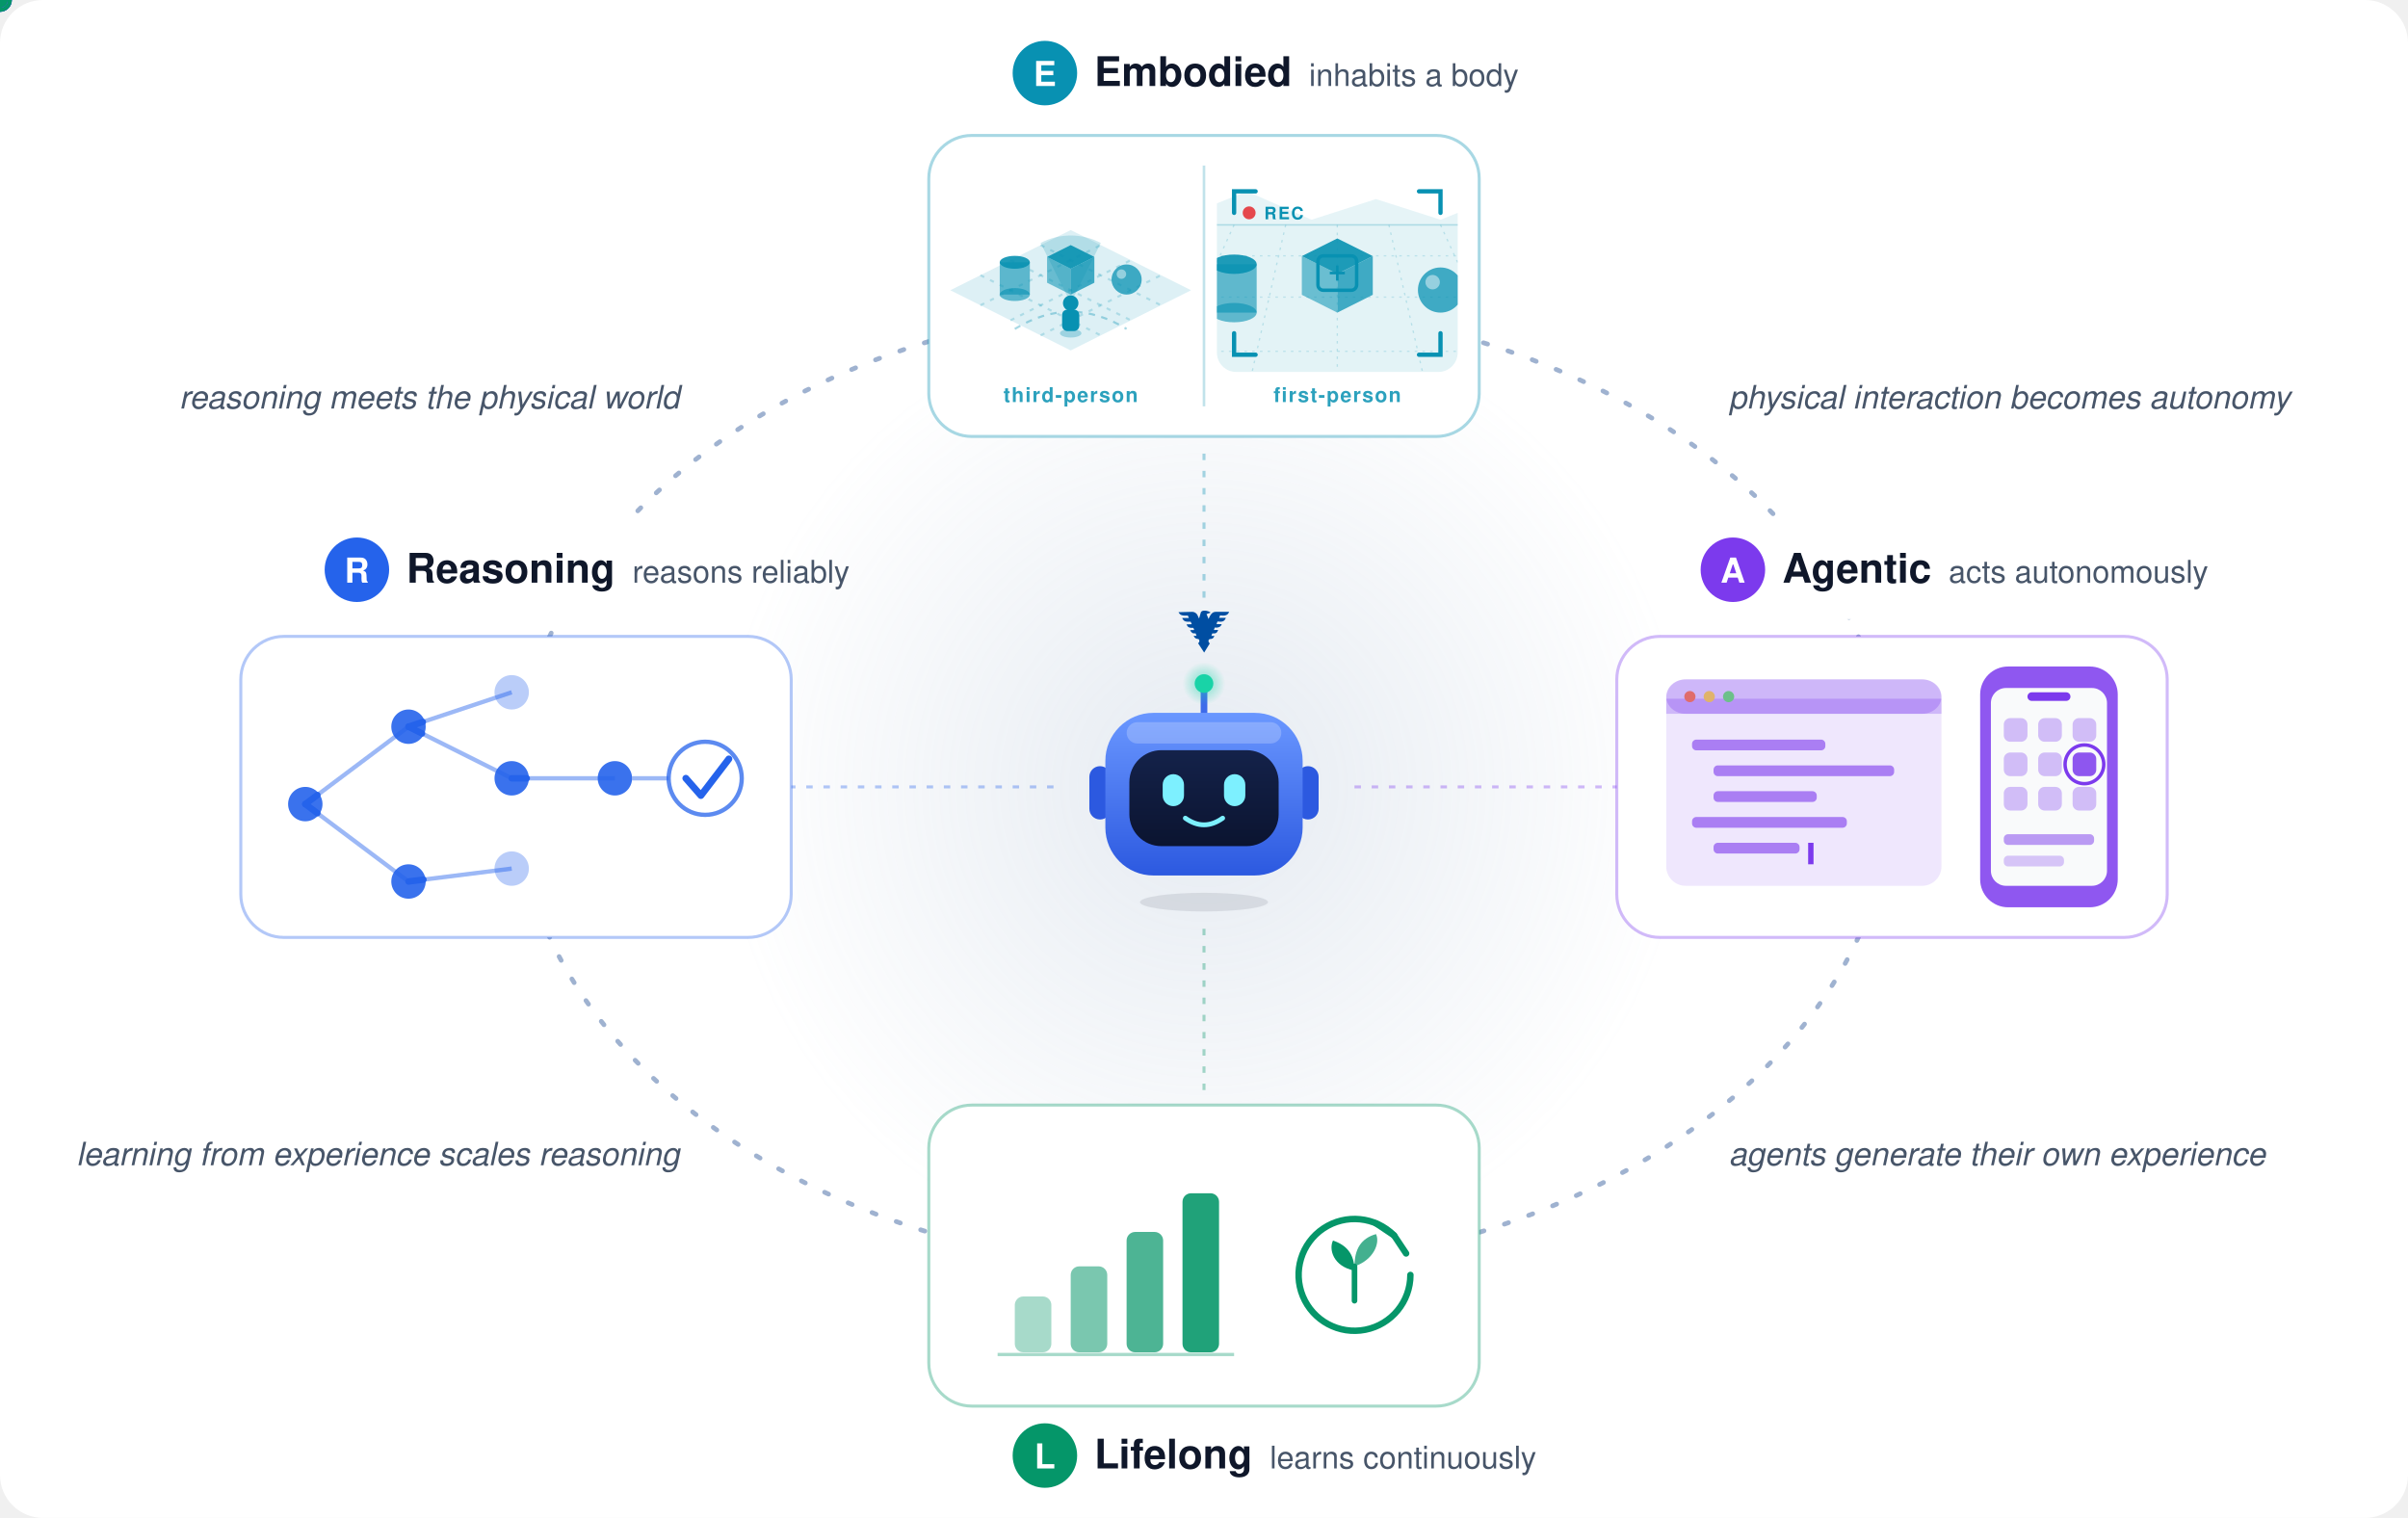
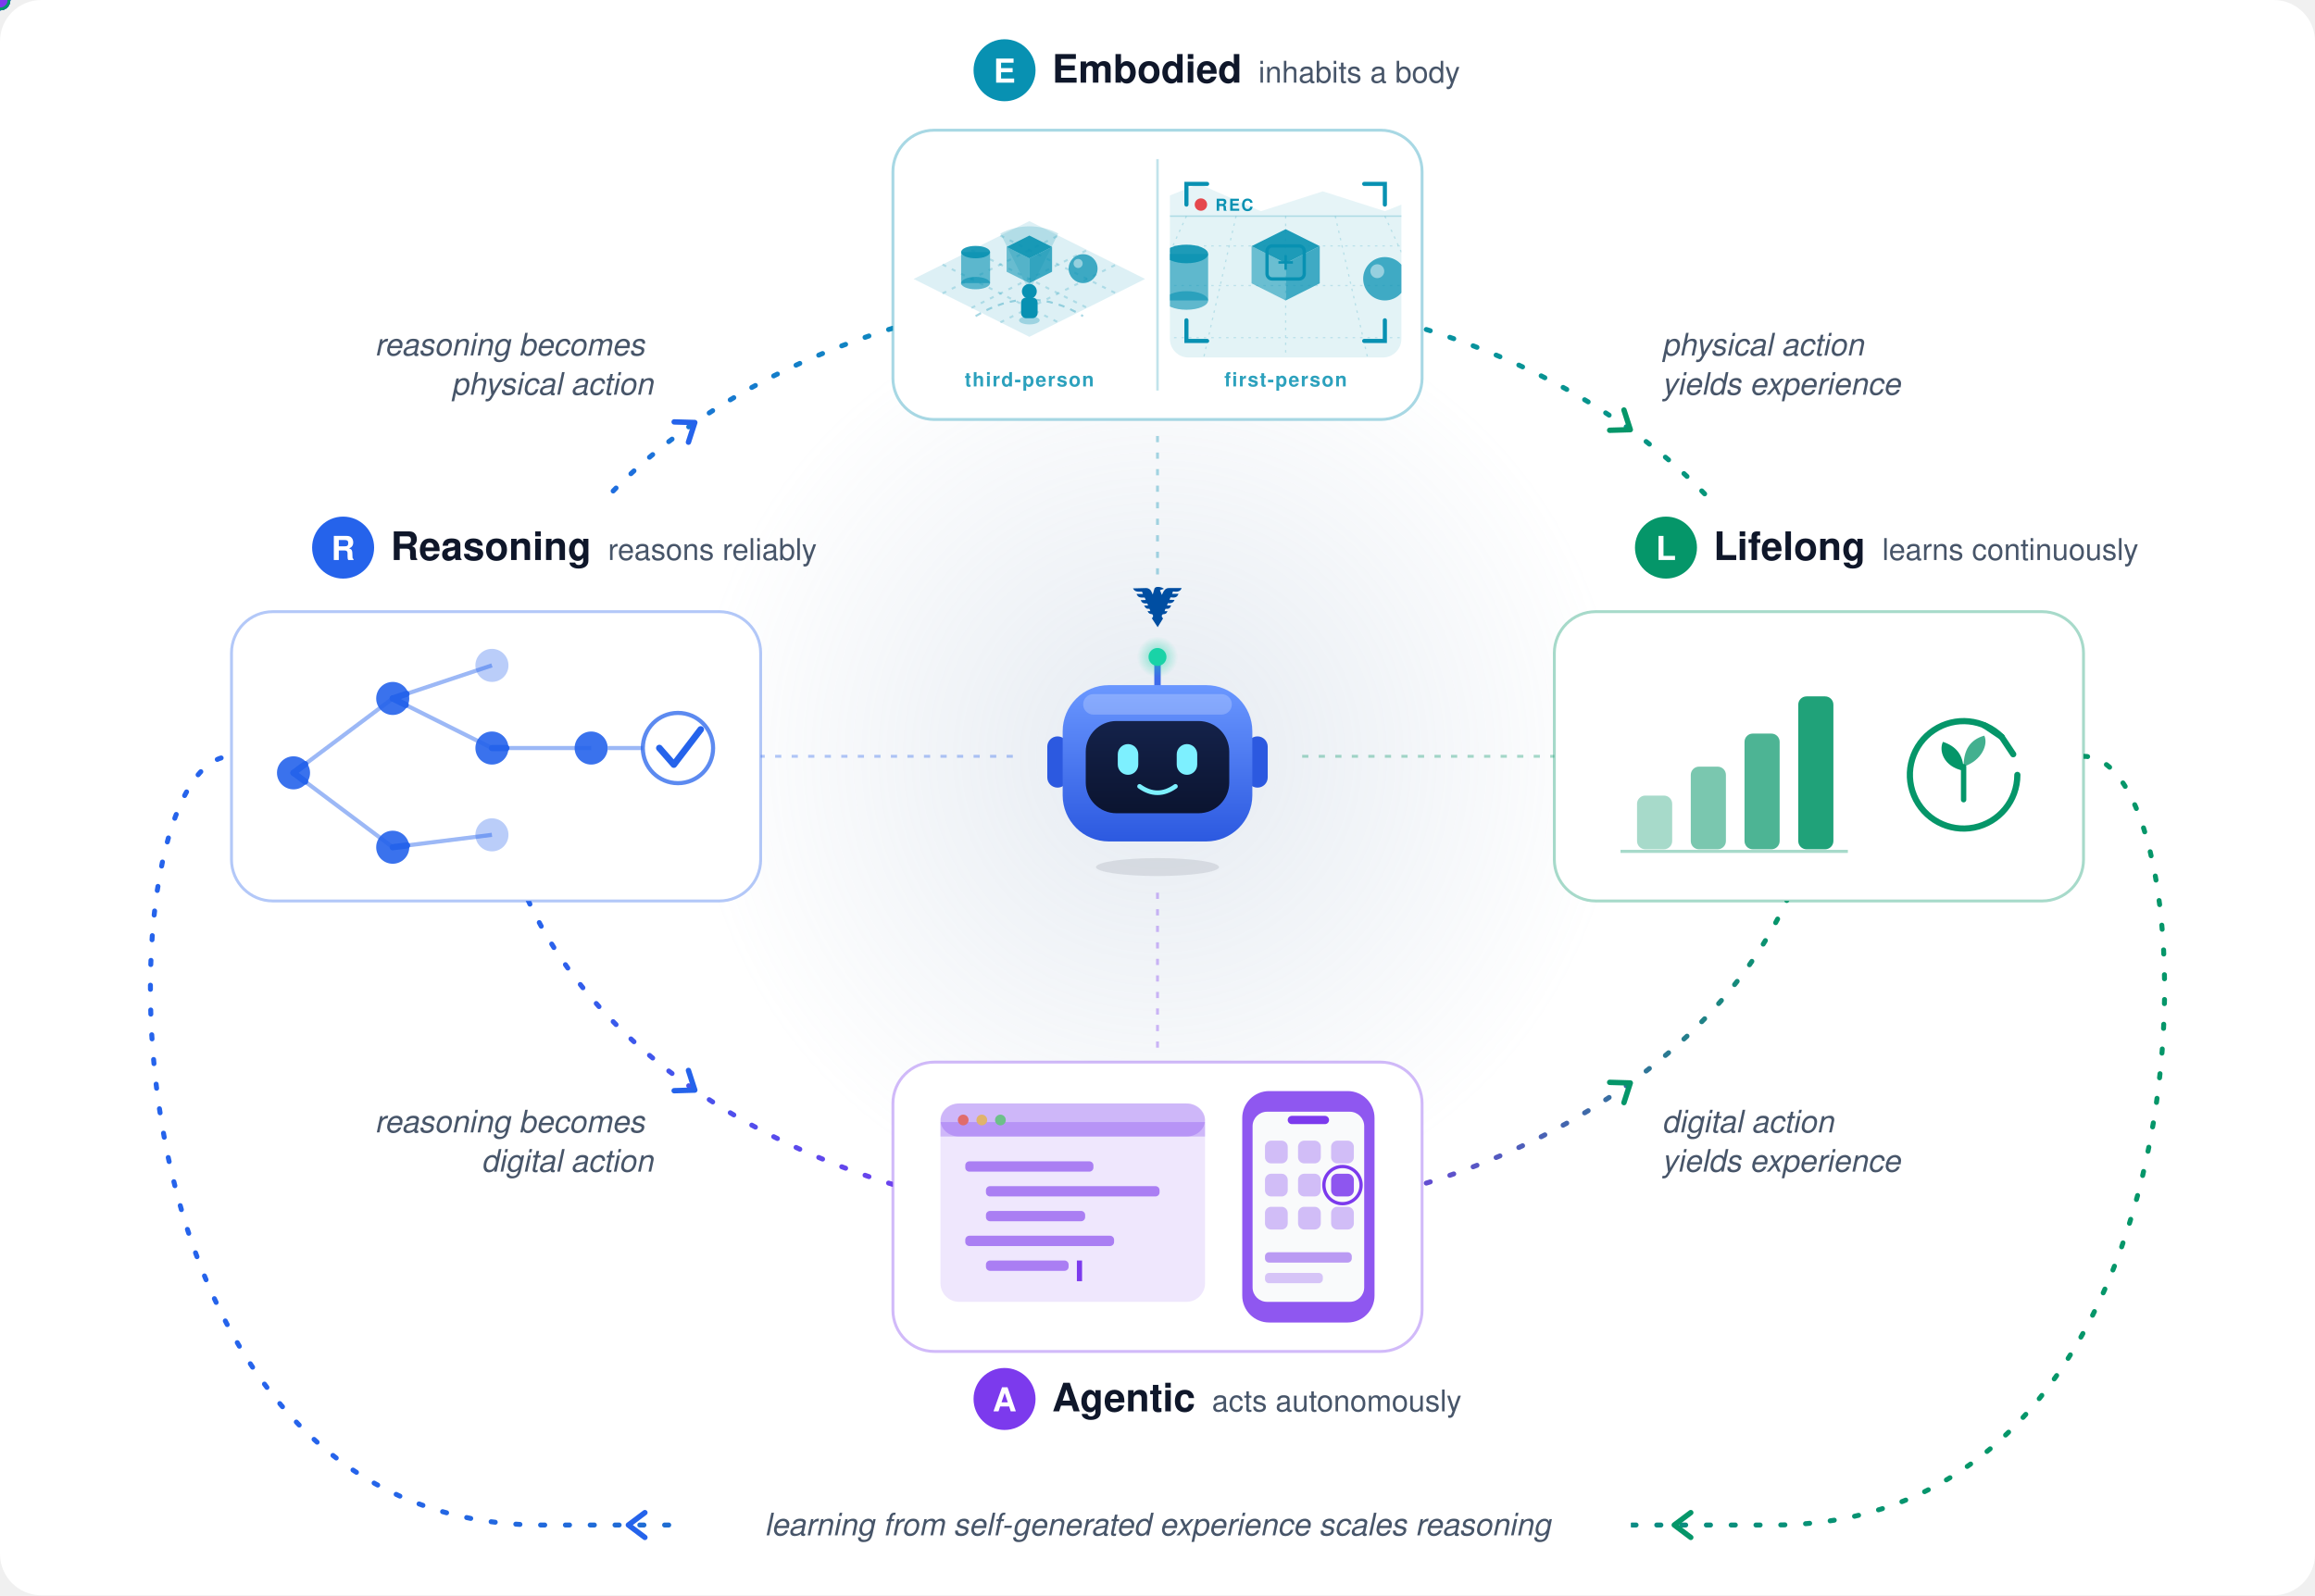
- <svg xmlns="http://www.w3.org/2000/svg" width="1120" height="706" viewBox="0 0 1120 706" font-family="-apple-system, BlinkMacSystemFont, 'Segoe UI', 'Helvetica Neue', Helvetica, Arial, sans-serif">
+ <svg xmlns="http://www.w3.org/2000/svg" width="1120" height="772" viewBox="0 0 1120 772" font-family="-apple-system, BlinkMacSystemFont, 'Segoe UI', 'Helvetica Neue', Helvetica, Arial, sans-serif">
  <style>
.halo{transform-box:fill-box;transform-origin:center;animation:halo 9s ease-in-out infinite}
@keyframes halo{0%,100%{transform:scale(1);opacity:1}50%{transform:scale(1.07);opacity:.8}}
.orbit{stroke-dasharray:2 10;animation:flow 14s linear infinite}
@keyframes flow{to{stroke-dashoffset:-240}}
.botf{animation:hover 4s ease-in-out infinite}
@keyframes hover{0%,100%{transform:translateY(0)}50%{transform:translateY(-7px)}}
.shadow{transform-box:fill-box;transform-origin:center;animation:shade 4s ease-in-out infinite}
@keyframes shade{0%,100%{transform:scale(1);opacity:1}50%{transform:scale(.86);opacity:.7}}
.tip{animation:tip 1.4s ease-in-out infinite}.tip2{animation-delay:.4s}
@keyframes tip{0%,100%{opacity:.5}50%{opacity:1}}
.blink{transform-box:fill-box;transform-origin:center;animation:blink 4s ease-in-out infinite}
@keyframes blink{0%,92%,100%{transform:scaleY(1)}95%,97%{transform:scaleY(.15)}}
.zone{transform-box:fill-box;transform-origin:center;animation:breathe 4s ease-in-out infinite}
@keyframes breathe{0%,100%{transform:scale(1)}50%{transform:scale(1.025)}}
.r-node{transform-box:fill-box;transform-origin:center;opacity:.9;animation:node 4.2s ease-in-out infinite}
.r-dead{opacity:.32;animation-name:dead}
@keyframes node{0%,12%,40%,100%{transform:scale(1)}24%{transform:scale(1.45)}}
@keyframes dead{0%,12%,100%{transform:scale(1);opacity:.32}24%{transform:scale(1.3);opacity:.7}}
.r-edge{stroke-width:2;stroke-opacity:.45}
.r-sig{stroke-width:3;stroke-dasharray:7 60;animation:sig 4.2s linear infinite}
@keyframes sig{from{stroke-dashoffset:67}to{stroke-dashoffset:0}}
.r-goal{transform-box:fill-box;transform-origin:center;opacity:.75;animation:goal 4.2s ease-out infinite}
@keyframes goal{0%,60%,100%{transform:scale(1);opacity:.75}72%{transform:scale(1.25);opacity:.25}}
.r-check{transform-box:fill-box;transform-origin:center;animation:check 4.2s ease-out infinite}
@keyframes check{0%,58%,100%{transform:scale(1)}66%{transform:scale(1.25)}}
.e-walk{animation:walk 14s ease-in-out infinite alternate}
@keyframes walk{from{transform:translateX(-26px)}to{transform:translateX(26px)}}
.e-pan{animation:pan 14s ease-in-out infinite alternate}
.e-zoom{animation:zoom 14s ease-in-out infinite alternate}
@keyframes zoom{0%,100%{transform:translateY(0) scale(1)}50%{transform:translateY(6px) scale(1.12)}}
@keyframes pan{from{transform:translateX(80px)}to{transform:translateX(-80px)}}
.e-far{animation:drift 14s ease-in-out infinite alternate}
@keyframes drift{from{transform:translateX(26px)}to{transform:translateX(-26px)}}
.e-focus{transform-box:fill-box;transform-origin:center;animation:focus 4s ease-in-out infinite}
@keyframes focus{0%,100%{transform:scale(1);opacity:.9}50%{transform:scale(.8);opacity:.55}}
.e-rec{animation:rec 1.2s step-end infinite}
@keyframes rec{0%,50%{opacity:1}51%,100%{opacity:.15}}
.a-line{transform-box:fill-box;transform-origin:left center;animation:type 4.5s ease-out infinite}
@keyframes type{0%,4%{transform:scaleX(0)}20%,85%{transform:scaleX(1)}100%{transform:scaleX(0)}}
.a-cursor{animation:cur 1s step-end infinite}
@keyframes cur{0%,50%{opacity:1}51%,100%{opacity:0}}
.a-app{animation:app 2.4s ease-in-out infinite}
@keyframes app{0%,100%{fill-opacity:.85}50%{fill-opacity:.45}}
.a-tap{transform-box:fill-box;transform-origin:center;animation:tap 2.4s ease-out infinite}
@keyframes tap{0%{transform:scale(.3);opacity:.9}60%,100%{transform:scale(1.9);opacity:0}}
.l-bar{transform-box:fill-box;transform-origin:center bottom;animation:grow 4.8s ease-out infinite}
@keyframes grow{0%,4%{transform:scaleY(.12)}26%,86%{transform:scaleY(1)}100%{transform:scaleY(.12)}}
.l-trend{stroke-dasharray:110;stroke-dashoffset:110;animation:draw 4.8s ease-out infinite}
@keyframes draw{0%,22%{stroke-dashoffset:110}48%,86%{stroke-dashoffset:0}100%{stroke-dashoffset:110}}
.l-head{opacity:0;animation:head 4.8s ease-out infinite}
@keyframes head{0%,44%{opacity:0}50%,86%{opacity:1}100%{opacity:0}}
.l-dot{transform-box:fill-box;transform-origin:center;opacity:0;animation:dot 4.8s ease-out infinite}
@keyframes dot{0%,20%{opacity:0;transform:scale(.4)}30%,86%{opacity:1;transform:scale(1)}100%{opacity:0}}
.l-loop{transform-origin:0 0;animation:spin 6s linear infinite}
@keyframes spin{to{transform:rotate(360deg)}}
.l-sprout{transform-origin:0 12px;animation:sprout 4.8s ease-in-out infinite}
@keyframes sprout{0%,100%{transform:scale(.85)}50%{transform:scale(1.08)}}
@media (prefers-reduced-motion: reduce){*{animation:none!important}}
</style>
  <defs>
    <radialGradient id="glow">
      <stop offset="0" stop-color="#8AA3C2" stop-opacity="0.22" />
      <stop offset="1" stop-color="#8AA3C2" stop-opacity="0" />
    </radialGradient>
  </defs>
-   <rect width="1120" height="706" rx="20" fill="#FFFFFF" />
+   <rect width="1120" height="772" rx="20" fill="#FFFFFF" />
  <circle class="halo" cx="560" cy="366" r="225" fill="url(#glow)" />
-   <mask id="titles" maskUnits="userSpaceOnUse" x="0" y="0" width="1120" height="706">
-     <rect width="1120" height="706" fill="#fff" />
-     <rect x="140" y="242" width="292" height="46" rx="12" fill="#000" />
-     <rect x="460" y="11" width="273" height="46" rx="12" fill="#000" />
-     <rect x="780" y="242" width="277" height="46" rx="12" fill="#000" />
-     <rect x="460" y="654" width="304" height="46" rx="12" fill="#000" />
+   <mask id="titles" maskUnits="userSpaceOnUse" x="0" y="0" width="1120" height="772">
+     <rect width="1120" height="772" fill="#fff" />
+     <rect x="140" y="242" width="292" height="56" rx="12" fill="#000" />
+     <rect x="460" y="11" width="273" height="56" rx="12" fill="#000" />
+     <rect x="780" y="242" width="304" height="56" rx="12" fill="#000" />
+     <rect x="460" y="654" width="277" height="46" rx="12" fill="#000" />
+     <rect x="331" y="722" width="458" height="32" fill="#000" />
  </mask>
+   <defs>
+     <linearGradient id="f0" gradientUnits="userSpaceOnUse" x1="240" y1="366" x2="560" y2="140">
+       <stop offset="0.15" stop-color="#2563EB" />
+       <stop offset="0.85" stop-color="#0891B2" />
+     </linearGradient>
+     <linearGradient id="f1" gradientUnits="userSpaceOnUse" x1="560" y1="140" x2="880" y2="366">
+       <stop offset="0.15" stop-color="#0891B2" />
+       <stop offset="0.85" stop-color="#059669" />
+     </linearGradient>
+     <linearGradient id="f2" gradientUnits="userSpaceOnUse" x1="240" y1="366" x2="560" y2="592">
+       <stop offset="0.15" stop-color="#2563EB" />
+       <stop offset="0.85" stop-color="#7C3AED" />
+     </linearGradient>
+     <linearGradient id="f3" gradientUnits="userSpaceOnUse" x1="560" y1="592" x2="880" y2="366">
+       <stop offset="0.15" stop-color="#7C3AED" />
+       <stop offset="0.85" stop-color="#059669" />
+     </linearGradient>
+     <linearGradient id="fb" gradientUnits="userSpaceOnUse" x1="1048" y1="0" x2="72" y2="0">
+       <stop offset="0.1" stop-color="#059669" />
+       <stop offset="0.9" stop-color="#2563EB" />
+     </linearGradient>
+   </defs>
  <g mask="url(#titles)">
-     <path class="orbit" d="M 240 366 A 320 226 0 1 1 880 366 A 320 226 0 1 1 240 366" fill="none" stroke="#9FB2D0" stroke-width="2.2" stroke-linecap="round" />
-     <circle r="5.5" fill="#2563EB">
-       <animateMotion dur="14s" begin="-1.75s" repeatCount="indefinite" path="M 240 366 A 320 226 0 1 1 880 366 A 320 226 0 1 1 240 366" />
-     </circle>
-     <circle r="5.5" fill="#0891B2">
-       <animateMotion dur="14s" begin="-5.25s" repeatCount="indefinite" path="M 240 366 A 320 226 0 1 1 880 366 A 320 226 0 1 1 240 366" />
-     </circle>
-     <circle r="5.5" fill="#7C3AED">
-       <animateMotion dur="14s" begin="-8.75s" repeatCount="indefinite" path="M 240 366 A 320 226 0 1 1 880 366 A 320 226 0 1 1 240 366" />
-     </circle>
-     <circle r="5.5" fill="#059669">
-       <animateMotion dur="14s" begin="-12.25s" repeatCount="indefinite" path="M 240 366 A 320 226 0 1 1 880 366 A 320 226 0 1 1 240 366" />
-     </circle>
-   </g>
-   <text x="316" y="190" text-anchor="end" font-size="15" font-style="italic" fill="#475569">reasoning meets the physical world</text>
-   <text x="804" y="190" text-anchor="start" font-size="15" font-style="italic" fill="#475569">physical interaction becomes autonomy</text>
-   <text x="804" y="542" text-anchor="start" font-size="15" font-style="italic" fill="#475569">agents generate their own experience</text>
-   <text x="316" y="542" text-anchor="end" font-size="15" font-style="italic" fill="#475569">learning from experience scales reasoning</text>
+     <path class="orbit" d="M 240.0 366.0 A 320 226 0 0 1 560.0 140.0" fill="none" stroke="url(#f0)" stroke-width="2.4" stroke-linecap="round" />
+     <circle r="5" fill="#2563EB">
+       <animateMotion dur="5s" begin="0s" repeatCount="indefinite" path="M 240.0 366.0 A 320 226 0 0 1 560.0 140.0" />
+     </circle>
+     <circle r="5" fill="#2563EB">
+       <animateMotion dur="5s" begin="-2.5s" repeatCount="indefinite" path="M 240.0 366.0 A 320 226 0 0 1 560.0 140.0" />
+     </circle>
+     <path class="orbit" d="M 560.0 140.0 A 320 226 0 0 1 880.0 366.0" fill="none" stroke="url(#f1)" stroke-width="2.4" stroke-linecap="round" />
+     <circle r="5" fill="#0891B2">
+       <animateMotion dur="5s" begin="0s" repeatCount="indefinite" path="M 560.0 140.0 A 320 226 0 0 1 880.0 366.0" />
+     </circle>
+     <circle r="5" fill="#0891B2">
+       <animateMotion dur="5s" begin="-2.5s" repeatCount="indefinite" path="M 560.0 140.0 A 320 226 0 0 1 880.0 366.0" />
+     </circle>
+     <path class="orbit" d="M 240.0 366.0 A 320 226 0 0 0 560.0 592.0" fill="none" stroke="url(#f2)" stroke-width="2.4" stroke-linecap="round" />
+     <circle r="5" fill="#2563EB">
+       <animateMotion dur="5s" begin="0s" repeatCount="indefinite" path="M 240.0 366.0 A 320 226 0 0 0 560.0 592.0" />
+     </circle>
+     <circle r="5" fill="#2563EB">
+       <animateMotion dur="5s" begin="-2.5s" repeatCount="indefinite" path="M 240.0 366.0 A 320 226 0 0 0 560.0 592.0" />
+     </circle>
+     <path class="orbit" d="M 560.0 592.0 A 320 226 0 0 0 880.0 366.0" fill="none" stroke="url(#f3)" stroke-width="2.4" stroke-linecap="round" />
+     <circle r="5" fill="#7C3AED">
+       <animateMotion dur="5s" begin="0s" repeatCount="indefinite" path="M 560.0 592.0 A 320 226 0 0 0 880.0 366.0" />
+     </circle>
+     <circle r="5" fill="#7C3AED">
+       <animateMotion dur="5s" begin="-2.5s" repeatCount="indefinite" path="M 560.0 592.0 A 320 226 0 0 0 880.0 366.0" />
+     </circle>
+     <path class="orbit" d="M 1008 366 C 1072 366, 1080 738, 858 738 L 262 738 C 40 738, 48 366, 112 366" fill="none" stroke="url(#fb)" stroke-width="2.4" stroke-linecap="round" />
+     <circle r="5" fill="#059669">
+       <animateMotion dur="7s" begin="0s" repeatCount="indefinite" path="M 1008 366 C 1072 366, 1080 738, 858 738 L 262 738 C 40 738, 48 366, 112 366" />
+     </circle>
+     <circle r="5" fill="#059669">
+       <animateMotion dur="7s" begin="-3.5s" repeatCount="indefinite" path="M 1008 366 C 1072 366, 1080 738, 858 738 L 262 738 C 40 738, 48 366, 112 366" />
+     </circle>
+   </g>
+   <path d="M -5 -6 L 3 0 L -5 6" transform="translate(333.7,206.2) rotate(-35.2)" fill="none" stroke="#2563EB" stroke-width="2.6" stroke-linecap="round" stroke-linejoin="round" />
+   <text x="316" y="172" text-anchor="end" font-size="15" font-style="italic" fill="#475569">
+     <tspan x="316" dy="0">reasoning becomes</tspan>
+     <tspan x="316" dy="19">physical action</tspan>
+   </text>
+   <path d="M -5 -6 L 3 0 L -5 6" transform="translate(786.3,206.2) rotate(35.2)" fill="none" stroke="#059669" stroke-width="2.6" stroke-linecap="round" stroke-linejoin="round" />
+   <text x="804" y="172" text-anchor="start" font-size="15" font-style="italic" fill="#475569">
+     <tspan x="804" dy="0">physical action</tspan>
+     <tspan x="804" dy="19">yields experience</tspan>
+   </text>
+   <path d="M -5 -6 L 3 0 L -5 6" transform="translate(333.7,525.8) rotate(35.2)" fill="none" stroke="#2563EB" stroke-width="2.6" stroke-linecap="round" stroke-linejoin="round" />
+   <text x="316" y="548" text-anchor="end" font-size="15" font-style="italic" fill="#475569">
+     <tspan x="316" dy="0">reasoning becomes</tspan>
+     <tspan x="316" dy="19">digital action</tspan>
+   </text>
+   <path d="M -5 -6 L 3 0 L -5 6" transform="translate(786.3,525.8) rotate(-35.2)" fill="none" stroke="#059669" stroke-width="2.6" stroke-linecap="round" stroke-linejoin="round" />
+   <text x="804" y="548" text-anchor="start" font-size="15" font-style="italic" fill="#475569">
+     <tspan x="804" dy="0">digital action</tspan>
+     <tspan x="804" dy="19">yields experience</tspan>
+   </text>
+   <path d="M 5 -6 L -3 0 L 5 6" transform="translate(813,738)" fill="none" stroke="#059669" stroke-width="2.6" stroke-linecap="round" stroke-linejoin="round" />
+   <path d="M 5 -6 L -3 0 L 5 6" transform="translate(307,738)" fill="none" stroke="#2563EB" stroke-width="2.6" stroke-linecap="round" stroke-linejoin="round" />
+   <text x="560" y="743" text-anchor="middle" font-size="15" font-style="italic" fill="#475569">learning from self-generated experience scales reasoning</text>
  <path d="M 490 366 L 358 366" stroke="#2563EB" stroke-opacity="0.35" stroke-width="1.4" stroke-dasharray="3 5" fill="none" />
  <circle r="3.6" fill="#2563EB">
    <animateMotion dur="3s" repeatCount="indefinite" path="M 490 366 L 358 366" />
  </circle>
  <circle r="3.6" fill="#2563EB" opacity="0.5">
    <animateMotion dur="3s" begin="-1.5s" repeatCount="indefinite" keyPoints="1;0" keyTimes="0;1" calcMode="linear" path="M 490 366 L 358 366" />
  </circle>
  <path d="M 560 278 L 560 209" stroke="#0891B2" stroke-opacity="0.35" stroke-width="1.4" stroke-dasharray="3 5" fill="none" />
  <circle r="3.6" fill="#0891B2">
    <animateMotion dur="3s" repeatCount="indefinite" path="M 560 278 L 560 209" />
  </circle>
  <circle r="3.6" fill="#0891B2" opacity="0.5">
    <animateMotion dur="3s" begin="-1.5s" repeatCount="indefinite" keyPoints="1;0" keyTimes="0;1" calcMode="linear" path="M 560 278 L 560 209" />
  </circle>
-   <path d="M 630 366 L 762 366" stroke="#7C3AED" stroke-opacity="0.35" stroke-width="1.4" stroke-dasharray="3 5" fill="none" />
+   <path d="M 630 366 L 762 366" stroke="#059669" stroke-opacity="0.35" stroke-width="1.4" stroke-dasharray="3 5" fill="none" />
+   <circle r="3.6" fill="#059669">
+     <animateMotion dur="3s" repeatCount="indefinite" path="M 630 366 L 762 366" />
+   </circle>
+   <circle r="3.6" fill="#059669" opacity="0.5">
+     <animateMotion dur="3s" begin="-1.5s" repeatCount="indefinite" keyPoints="1;0" keyTimes="0;1" calcMode="linear" path="M 630 366 L 762 366" />
+   </circle>
+   <path d="M 560 432 L 560 512" stroke="#7C3AED" stroke-opacity="0.35" stroke-width="1.4" stroke-dasharray="3 5" fill="none" />
  <circle r="3.6" fill="#7C3AED">
-     <animateMotion dur="3s" repeatCount="indefinite" path="M 630 366 L 762 366" />
+     <animateMotion dur="3s" repeatCount="indefinite" path="M 560 432 L 560 512" />
  </circle>
  <circle r="3.6" fill="#7C3AED" opacity="0.5">
-     <animateMotion dur="3s" begin="-1.5s" repeatCount="indefinite" keyPoints="1;0" keyTimes="0;1" calcMode="linear" path="M 630 366 L 762 366" />
-   </circle>
-   <path d="M 560 432 L 560 512" stroke="#059669" stroke-opacity="0.35" stroke-width="1.4" stroke-dasharray="3 5" fill="none" />
-   <circle r="3.6" fill="#059669">
-     <animateMotion dur="3s" repeatCount="indefinite" path="M 560 432 L 560 512" />
-   </circle>
-   <circle r="3.6" fill="#059669" opacity="0.5">
    <animateMotion dur="3s" begin="-1.5s" repeatCount="indefinite" keyPoints="1;0" keyTimes="0;1" calcMode="linear" path="M 560 432 L 560 512" />
  </circle>
  <rect x="112" y="296" width="256" height="140" rx="20" fill="#FFFFFF" stroke="#2563EB" stroke-opacity="0.35" stroke-width="1.4" />
  <g transform="translate(236,366)">
    <g class="zone">
      <line class="r-edge" x1="-94" y1="8" x2="-46" y2="-28" stroke="#2563EB" />
      <line class="r-sig" style="animation-delay:-0.00s" x1="-94" y1="8" x2="-46" y2="-28" stroke="#2563EB" stroke-linecap="round" />
      <line class="r-edge" x1="-94" y1="8" x2="-46" y2="44" stroke="#2563EB" />
      <line class="r-sig" style="animation-delay:-0.35s" x1="-94" y1="8" x2="-46" y2="44" stroke="#2563EB" stroke-linecap="round" />
      <line class="r-edge" x1="-46" y1="-28" x2="2" y2="-44" stroke="#2563EB" />
      <line class="r-sig" style="animation-delay:-0.70s" x1="-46" y1="-28" x2="2" y2="-44" stroke="#2563EB" stroke-linecap="round" />
      <line class="r-edge" x1="-46" y1="-28" x2="2" y2="-4" stroke="#2563EB" />
      <line class="r-sig" style="animation-delay:-1.05s" x1="-46" y1="-28" x2="2" y2="-4" stroke="#2563EB" stroke-linecap="round" />
      <line class="r-edge" x1="-46" y1="44" x2="2" y2="38" stroke="#2563EB" />
      <line class="r-sig" style="animation-delay:-1.40s" x1="-46" y1="44" x2="2" y2="38" stroke="#2563EB" stroke-linecap="round" />
      <line class="r-edge" x1="2" y1="-4" x2="50" y2="-4" stroke="#2563EB" />
      <line class="r-sig" style="animation-delay:-1.75s" x1="2" y1="-4" x2="50" y2="-4" stroke="#2563EB" stroke-linecap="round" />
      <circle class="r-node" style="animation-delay:0.00s" cx="-94" cy="8" r="8" fill="#2563EB" />
      <circle class="r-node" style="animation-delay:0.35s" cx="-46" cy="-28" r="8" fill="#2563EB" />
      <circle class="r-node" style="animation-delay:0.70s" cx="-46" cy="44" r="8" fill="#2563EB" />
      <circle class="r-node r-dead" style="animation-delay:1.05s" cx="2" cy="-44" r="8" fill="#2563EB" />
      <circle class="r-node" style="animation-delay:1.40s" cx="2" cy="-4" r="8" fill="#2563EB" />
      <circle class="r-node r-dead" style="animation-delay:1.75s" cx="2" cy="38" r="8" fill="#2563EB" />
      <circle class="r-node" style="animation-delay:2.10s" cx="50" cy="-4" r="8" fill="#2563EB" />
      <line class="r-edge" x1="58" y1="-4" x2="75" y2="-4" stroke="#2563EB" />
      <circle class="r-goal" cx="92" cy="-4" r="17" fill="none" stroke="#2563EB" stroke-width="2" />
      <path class="r-check" d="M 83 -4 L 90 4 L 103 -13" fill="none" stroke="#2563EB" stroke-width="3.2" stroke-linecap="round" stroke-linejoin="round" />
    </g>
  </g>
  <circle cx="166" cy="265" r="15" fill="#2563EB" />
  <text x="166" y="271" text-anchor="middle" font-size="16" font-weight="800" fill="#FFFFFF">R</text>
  <text x="189" y="271" font-size="19" font-weight="750" fill="#0F172A">Reasoning<tspan font-size="14.5" font-weight="400" fill="#475569" dx="8">reasons reliably</tspan>
  </text>
  <rect x="432" y="63" width="256" height="140" rx="20" fill="#FFFFFF" stroke="#0891B2" stroke-opacity="0.35" stroke-width="1.4" />
  <g transform="translate(560,127)">
    <g class="zone">
      <defs>
        <clipPath id="e3">
          <rect x="-56" y="-46" width="112" height="92" rx="9" />
        </clipPath>
        <clipPath id="e1">
          <rect x="-56" y="-46" width="112" height="92" rx="9" />
        </clipPath>
      </defs>
      <g transform="translate(-62,0)">
        <g clip-path="url(#e3)">
          <g transform="translate(0,4)">
            <polygon points="0,-24 56,4 0,32 -56,4" fill="#0891B2" fill-opacity="0.14" />
            <line x1="-42.0" y1="-3.0" x2="14.0" y2="25.0" stroke="#0891B2" stroke-opacity="0.22" stroke-dasharray="2 3" />
            <line x1="-42.0" y1="11.0" x2="14.0" y2="-17.0" stroke="#0891B2" stroke-opacity="0.22" stroke-dasharray="2 3" />
            <line x1="-28.0" y1="-10.0" x2="28.0" y2="18.0" stroke="#0891B2" stroke-opacity="0.22" stroke-dasharray="2 3" />
            <line x1="-28.0" y1="18.0" x2="28.0" y2="-10.0" stroke="#0891B2" stroke-opacity="0.22" stroke-dasharray="2 3" />
            <line x1="-14.0" y1="-17.0" x2="42.0" y2="11.0" stroke="#0891B2" stroke-opacity="0.22" stroke-dasharray="2 3" />
            <line x1="-14.0" y1="25.0" x2="42.0" y2="-3.0" stroke="#0891B2" stroke-opacity="0.22" stroke-dasharray="2 3" />
            <path d="M -26 22 Q 0 6 26 22" fill="none" stroke="#0891B2" stroke-opacity="0.35" stroke-dasharray="3 3" />
            <rect x="-33.0" y="-9.0" width="14.0" height="15.0" fill="#0891B2" fill-opacity="0.6" />
            <ellipse cx="-26" cy="6.0" rx="7.0" ry="3.0" fill="#0891B2" fill-opacity="0.6" />
            <ellipse cx="-26" cy="-9.0" rx="7.0" ry="3.0" fill="#0891B2" fill-opacity="0.9" />
            <polygon points="0.0,-17.0 11.0,-11.5 0.0,-6.0 -11.0,-11.5" fill="#0891B2" fill-opacity="0.9" />
            <polygon points="-11.0,-11.5 0.0,-6.0 0.0,6.0 -11.0,0.5" fill="#0891B2" fill-opacity="0.55" />
            <polygon points="0.0,-6.0 11.0,-11.5 11.0,0.5 0.0,6.0" fill="#0891B2" fill-opacity="0.75" />
            <circle cx="26" cy="-1.0" r="7.0" fill="#0891B2" fill-opacity="0.75" />
            <circle cx="23.6" cy="-3.5" r="2.2" fill="#FFFFFF" fill-opacity="0.45" />
            <g transform="translate(0,22)">
              <g>
                <path d="M 0 -12 L -14 -40 A 30 30 0 0 1 14 -40 Z" fill="#0891B2" fill-opacity="0.2" />
                <ellipse cx="0" cy="2" rx="5" ry="2" fill="#0891B2" fill-opacity="0.3" />
                <rect x="-4" y="-9" width="8" height="10" rx="2.5" fill="#0891B2" />
                <circle cx="0" cy="-12" r="3.6" fill="#0891B2" />
                <animateMotion path="M -26 0 Q 0 -16 26 0" dur="28s" repeatCount="indefinite" keyPoints="0;1;0" keyTimes="0;0.5;1" calcMode="spline" keySplines=".42 0 .58 1;.42 0 .58 1" />
              </g>
            </g>
          </g>
        </g>
        <text x="0" y="60" text-anchor="middle" font-size="9.5" font-weight="600" letter-spacing=".6" fill="#0891B2" fill-opacity="0.85">third-person</text>
      </g>
      <g transform="translate(62,0)">
        <g clip-path="url(#e1)">
          <g transform="translate(0,-2) scale(0.6)">
            <g class="e-far">
              <line x1="-220" y1="-34" x2="220" y2="-34" stroke="#0891B2" stroke-opacity="0.25" stroke-width="1.2" />
              <path d="M -220 -34 L -170 -54 L -120 -40 L -70 -60 L -20 -38 L 30 -54 L 80 -38 L 130 -58 L 180 -40 L 220 -34 Z" fill="#0891B2" fill-opacity="0.10" />
            </g>
            <g class="e-zoom">
              <g class="e-pan">
                <rect x="-240" y="-34" width="480" height="140" fill="#0891B2" fill-opacity="0.11" />
                <line x1="-240" y1="-34" x2="-432.0" y2="106" stroke="#0891B2" stroke-opacity="0.2" stroke-dasharray="2 4" />
                <line x1="-200" y1="-34" x2="-360.0" y2="106" stroke="#0891B2" stroke-opacity="0.2" stroke-dasharray="2 4" />
                <line x1="-160" y1="-34" x2="-288.0" y2="106" stroke="#0891B2" stroke-opacity="0.2" stroke-dasharray="2 4" />
                <line x1="-120" y1="-34" x2="-216.0" y2="106" stroke="#0891B2" stroke-opacity="0.2" stroke-dasharray="2 4" />
                <line x1="-80" y1="-34" x2="-144.0" y2="106" stroke="#0891B2" stroke-opacity="0.2" stroke-dasharray="2 4" />
                <line x1="-40" y1="-34" x2="-72.0" y2="106" stroke="#0891B2" stroke-opacity="0.2" stroke-dasharray="2 4" />
                <line x1="0" y1="-34" x2="0.0" y2="106" stroke="#0891B2" stroke-opacity="0.2" stroke-dasharray="2 4" />
                <line x1="40" y1="-34" x2="72.0" y2="106" stroke="#0891B2" stroke-opacity="0.2" stroke-dasharray="2 4" />
                <line x1="80" y1="-34" x2="144.0" y2="106" stroke="#0891B2" stroke-opacity="0.2" stroke-dasharray="2 4" />
                <line x1="120" y1="-34" x2="216.0" y2="106" stroke="#0891B2" stroke-opacity="0.2" stroke-dasharray="2 4" />
                <line x1="160" y1="-34" x2="288.0" y2="106" stroke="#0891B2" stroke-opacity="0.2" stroke-dasharray="2 4" />
                <line x1="200" y1="-34" x2="360.0" y2="106" stroke="#0891B2" stroke-opacity="0.2" stroke-dasharray="2 4" />
                <line x1="240" y1="-34" x2="432.0" y2="106" stroke="#0891B2" stroke-opacity="0.2" stroke-dasharray="2 4" />
                <line x1="-240" y1="-10" x2="240" y2="-10" stroke="#0891B2" stroke-opacity="0.18" stroke-dasharray="2 4" />
                <line x1="-240" y1="22" x2="240" y2="22" stroke="#0891B2" stroke-opacity="0.18" stroke-dasharray="2 4" />
                <line x1="-240" y1="64" x2="240" y2="64" stroke="#0891B2" stroke-opacity="0.18" stroke-dasharray="2 4" />
                <rect x="-97.5" y="-3.5" width="35.0" height="37.5" fill="#0891B2" fill-opacity="0.6" />
                <ellipse cx="-80" cy="34.0" rx="17.5" ry="7.5" fill="#0891B2" fill-opacity="0.6" />
                <ellipse cx="-80" cy="-3.5" rx="17.5" ry="7.5" fill="#0891B2" fill-opacity="0.9" />
                <polygon points="0.0,-23.5 27.5,-9.8 0.0,4.0 -27.5,-9.8" fill="#0891B2" fill-opacity="0.9" />
                <polygon points="-27.5,-9.8 0.0,4.0 0.0,34.0 -27.5,20.2" fill="#0891B2" fill-opacity="0.55" />
                <polygon points="0.0,4.0 27.5,-9.8 27.5,20.2 0.0,34.0" fill="#0891B2" fill-opacity="0.75" />
                <circle cx="80" cy="16.5" r="17.5" fill="#0891B2" fill-opacity="0.75" />
                <circle cx="73.9" cy="10.4" r="5.6" fill="#FFFFFF" fill-opacity="0.45" />
              </g>
            </g>
          </g>
        </g>
        <path d="M -48 -28 L -48 -38 L -38 -38" stroke="#0891B2" stroke-width="2" fill="none" stroke-linecap="round" />
        <path d="M -48 28 L -48 38 L -38 38" stroke="#0891B2" stroke-width="2" fill="none" stroke-linecap="round" />
        <path d="M 48 -28 L 48 -38 L 38 -38" stroke="#0891B2" stroke-width="2" fill="none" stroke-linecap="round" />
        <path d="M 48 28 L 48 38 L 38 38" stroke="#0891B2" stroke-width="2" fill="none" stroke-linecap="round" />
        <rect class="e-focus" x="-9" y="-8" width="18" height="16" rx="2.5" fill="none" stroke="#0891B2" stroke-width="1.6" />
        <line x1="-3.5" y1="0" x2="3.5" y2="0" stroke="#0891B2" stroke-width="1.2" />
        <line x1="0" y1="-3.5" x2="0" y2="3.5" stroke="#0891B2" stroke-width="1.2" />
        <circle class="e-rec" cx="-41" cy="-28" r="3" fill="#E5484D" />
        <text x="-34" y="-25" font-size="8" font-weight="700" letter-spacing=".8" fill="#0891B2">REC</text>
        <text x="0" y="60" text-anchor="middle" font-size="9.5" font-weight="600" letter-spacing=".6" fill="#0891B2" fill-opacity="0.85">first-person</text>
      </g>
      <line x1="0" y1="-50" x2="0" y2="62" stroke="#0891B2" stroke-opacity="0.25" stroke-width="1.2" />
    </g>
  </g>
  <circle cx="486" cy="34" r="15" fill="#0891B2" />
  <text x="486" y="40" text-anchor="middle" font-size="16" font-weight="800" fill="#FFFFFF">E</text>
  <text x="509" y="40" font-size="19" font-weight="750" fill="#0F172A">Embodied<tspan font-size="14.5" font-weight="400" fill="#475569" dx="8">inhabits a body</tspan>
  </text>
-   <rect x="752" y="296" width="256" height="140" rx="20" fill="#FFFFFF" stroke="#7C3AED" stroke-opacity="0.35" stroke-width="1.4" />
-   <g transform="translate(887,368)">
-     <g class="zone">
-       <g transform="translate(-112,-52)">
-         <rect width="128" height="96" rx="9" fill="#7C3AED" fill-opacity="0.12" />
-         <rect width="128" height="16" rx="9" fill="#7C3AED" fill-opacity="0.28" />
-         <rect y="9" width="128" height="7" fill="#7C3AED" fill-opacity="0.28" />
-         <circle cx="11" cy="8" r="2.6" fill="#e06c6c" />
-         <circle cx="20" cy="8" r="2.6" fill="#e0b36c" />
-         <circle cx="29" cy="8" r="2.6" fill="#6cc08a" />
-         <rect class="a-line" style="animation-delay:0.00s" x="12" y="28" width="62" height="5" rx="2" fill="#7C3AED" fill-opacity="0.6" />
-         <rect class="a-line" style="animation-delay:0.45s" x="22" y="40" width="84" height="5" rx="2" fill="#7C3AED" fill-opacity="0.6" />
-         <rect class="a-line" style="animation-delay:0.90s" x="22" y="52" width="48" height="5" rx="2" fill="#7C3AED" fill-opacity="0.6" />
-         <rect class="a-line" style="animation-delay:1.35s" x="12" y="64" width="72" height="5" rx="2" fill="#7C3AED" fill-opacity="0.6" />
-         <rect class="a-line" style="animation-delay:1.80s" x="22" y="76" width="40" height="5" rx="2" fill="#7C3AED" fill-opacity="0.6" />
-         <rect class="a-cursor" x="66" y="76" width="2.5" height="10" fill="#7C3AED" />
-       </g>
-       <g transform="translate(34,-58)">
-         <rect width="64" height="112" rx="13" fill="#7C3AED" fill-opacity="0.85" />
-         <rect x="5" y="10" width="54" height="92" rx="7" fill="#F9FAFB" />
-         <rect x="22" y="12" width="20" height="4" rx="2" fill="#7C3AED" />
-         <rect class="app" x="11" y="24" width="11" height="11" rx="3" fill="#7C3AED" fill-opacity="0.32" />
-         <rect class="app" x="27" y="24" width="11" height="11" rx="3" fill="#7C3AED" fill-opacity="0.32" />
-         <rect class="app" x="43" y="24" width="11" height="11" rx="3" fill="#7C3AED" fill-opacity="0.32" />
-         <rect class="app" x="11" y="40" width="11" height="11" rx="3" fill="#7C3AED" fill-opacity="0.32" />
-         <rect class="app" x="27" y="40" width="11" height="11" rx="3" fill="#7C3AED" fill-opacity="0.32" />
-         <rect class="app a-app" x="43" y="40" width="11" height="11" rx="3" fill="#7C3AED" fill-opacity="0.85" />
-         <rect class="app" x="11" y="56" width="11" height="11" rx="3" fill="#7C3AED" fill-opacity="0.32" />
-         <rect class="app" x="27" y="56" width="11" height="11" rx="3" fill="#7C3AED" fill-opacity="0.32" />
-         <rect class="app" x="43" y="56" width="11" height="11" rx="3" fill="#7C3AED" fill-opacity="0.32" />
-         <circle class="a-tap" cx="48.5" cy="45.5" r="9" fill="none" stroke="#7C3AED" stroke-width="1.6" />
-         <rect x="11" y="78" width="42" height="5" rx="2" fill="#7C3AED" fill-opacity="0.5" />
-         <rect x="11" y="88" width="28" height="5" rx="2" fill="#7C3AED" fill-opacity="0.28" />
-       </g>
-     </g>
-   </g>
-   <circle cx="806" cy="265" r="15" fill="#7C3AED" />
-   <text x="806" y="271" text-anchor="middle" font-size="16" font-weight="800" fill="#FFFFFF">A</text>
-   <text x="829" y="271" font-size="19" font-weight="750" fill="#0F172A">Agentic<tspan font-size="14.5" font-weight="400" fill="#475569" dx="8">acts autonomously</tspan>
-   </text>
-   <rect x="432" y="514" width="256" height="140" rx="20" fill="#FFFFFF" stroke="#059669" stroke-opacity="0.35" stroke-width="1.4" />
-   <g transform="translate(568,599)">
+   <rect x="752" y="296" width="256" height="140" rx="20" fill="#FFFFFF" stroke="#059669" stroke-opacity="0.35" stroke-width="1.4" />
+   <g transform="translate(888,381)">
    <g class="zone">
      <rect class="l-bar" style="animation-delay:0.00s" x="-96" y="4" width="17" height="26" rx="4" fill="#059669" fill-opacity="0.35" />
      <rect class="l-bar" style="animation-delay:0.40s" x="-70" y="-10" width="17" height="40" rx="4" fill="#059669" fill-opacity="0.53" />
      <rect class="l-bar" style="animation-delay:0.80s" x="-44" y="-26" width="17" height="56" rx="4" fill="#059669" fill-opacity="0.71" />
      <rect class="l-bar" style="animation-delay:1.20s" x="-18" y="-44" width="17" height="74" rx="4" fill="#059669" fill-opacity="0.89" />
      <line x1="-104" y1="31" x2="6" y2="31" stroke="#059669" stroke-opacity="0.35" stroke-width="1.5" />
      <defs>
        <linearGradient id="ltrend" gradientUnits="userSpaceOnUse" x1="-87.5" y1="-8" x2="-9.5" y2="-56">
          <stop offset="0" stop-color="#86EFC7" />
          <stop offset="1" stop-color="#047857" />
        </linearGradient>
      </defs>
      <path class="l-trend" d="M -87.5 -8 C -78 -12, -70 -17, -61.5 -22 S -44 -32, -35.5 -38 S -18 -50, -9.5 -56" fill="none" stroke="url(#ltrend)" stroke-width="2.6" stroke-linecap="round" />
      <circle class="l-dot" style="animation-delay:0.00s" cx="-87.5" cy="-8" r="3.4" fill="#86EFC7" />
      <circle class="l-dot" style="animation-delay:0.40s" cx="-61.5" cy="-22" r="3.4" fill="#5BC7A2" />
      <circle class="l-dot" style="animation-delay:0.80s" cx="-35.5" cy="-38" r="3.4" fill="#2FA07C" />
      <circle class="l-dot" style="animation-delay:1.20s" cx="-9.5" cy="-56" r="3.4" fill="#047857" />
      <path class="l-head" d="M -15.5 -57 L -6 -60 L -9.5 -50.5" fill="none" stroke="#047857" stroke-width="2.6" stroke-linecap="round" stroke-linejoin="round" />
      <g transform="translate(62,-6)">
        <g class="l-loop">
          <path d="M 26 0 A 26 26 0 1 1 18.4 -18.4" fill="none" stroke="#059669" stroke-width="3" stroke-linecap="round" />
          <path d="M 18.4 -18.4 L 10 -24 M 18.4 -18.4 L 24 -10" stroke="#059669" stroke-width="3" stroke-linecap="round" />
        </g>
        <g class="l-sprout">
          <path d="M 0 12 L 0 -4" stroke="#059669" stroke-width="2.6" stroke-linecap="round" />
          <path d="M 0 -2 C -10 -4, -12 -12, -10 -16 C -4 -14, 0 -10, 0 -2 Z" fill="#059669" />
          <path d="M 0 -4 C 9 -7, 12 -15, 10 -19 C 3 -17, 0 -12, 0 -4 Z" fill="#059669" fill-opacity="0.75" />
        </g>
      </g>
    </g>
  </g>
-   <circle cx="486" cy="677" r="15" fill="#059669" />
-   <text x="486" y="683" text-anchor="middle" font-size="16" font-weight="800" fill="#FFFFFF">L</text>
-   <text x="509" y="683" font-size="19" font-weight="750" fill="#0F172A">Lifelong<tspan font-size="14.5" font-weight="400" fill="#475569" dx="8">learns continuously</tspan>
+   <circle cx="806" cy="265" r="15" fill="#059669" />
+   <text x="806" y="271" text-anchor="middle" font-size="16" font-weight="800" fill="#FFFFFF">L</text>
+   <text x="829" y="271" font-size="19" font-weight="750" fill="#0F172A">Lifelong<tspan font-size="14.5" font-weight="400" fill="#475569" dx="8">learns continuously</tspan>
+   </text>
+   <rect x="432" y="514" width="256" height="140" rx="20" fill="#FFFFFF" stroke="#7C3AED" stroke-opacity="0.35" stroke-width="1.4" />
+   <g transform="translate(567,586)">
+     <g class="zone">
+       <g transform="translate(-112,-52)">
+         <rect width="128" height="96" rx="9" fill="#7C3AED" fill-opacity="0.12" />
+         <rect width="128" height="16" rx="9" fill="#7C3AED" fill-opacity="0.28" />
+         <rect y="9" width="128" height="7" fill="#7C3AED" fill-opacity="0.28" />
+         <circle cx="11" cy="8" r="2.6" fill="#e06c6c" />
+         <circle cx="20" cy="8" r="2.6" fill="#e0b36c" />
+         <circle cx="29" cy="8" r="2.6" fill="#6cc08a" />
+         <rect class="a-line" style="animation-delay:0.00s" x="12" y="28" width="62" height="5" rx="2" fill="#7C3AED" fill-opacity="0.6" />
+         <rect class="a-line" style="animation-delay:0.45s" x="22" y="40" width="84" height="5" rx="2" fill="#7C3AED" fill-opacity="0.6" />
+         <rect class="a-line" style="animation-delay:0.90s" x="22" y="52" width="48" height="5" rx="2" fill="#7C3AED" fill-opacity="0.6" />
+         <rect class="a-line" style="animation-delay:1.35s" x="12" y="64" width="72" height="5" rx="2" fill="#7C3AED" fill-opacity="0.6" />
+         <rect class="a-line" style="animation-delay:1.80s" x="22" y="76" width="40" height="5" rx="2" fill="#7C3AED" fill-opacity="0.6" />
+         <rect class="a-cursor" x="66" y="76" width="2.5" height="10" fill="#7C3AED" />
+       </g>
+       <g transform="translate(34,-58)">
+         <rect width="64" height="112" rx="13" fill="#7C3AED" fill-opacity="0.85" />
+         <rect x="5" y="10" width="54" height="92" rx="7" fill="#F9FAFB" />
+         <rect x="22" y="12" width="20" height="4" rx="2" fill="#7C3AED" />
+         <rect class="app" x="11" y="24" width="11" height="11" rx="3" fill="#7C3AED" fill-opacity="0.32" />
+         <rect class="app" x="27" y="24" width="11" height="11" rx="3" fill="#7C3AED" fill-opacity="0.32" />
+         <rect class="app" x="43" y="24" width="11" height="11" rx="3" fill="#7C3AED" fill-opacity="0.32" />
+         <rect class="app" x="11" y="40" width="11" height="11" rx="3" fill="#7C3AED" fill-opacity="0.32" />
+         <rect class="app" x="27" y="40" width="11" height="11" rx="3" fill="#7C3AED" fill-opacity="0.32" />
+         <rect class="app a-app" x="43" y="40" width="11" height="11" rx="3" fill="#7C3AED" fill-opacity="0.85" />
+         <rect class="app" x="11" y="56" width="11" height="11" rx="3" fill="#7C3AED" fill-opacity="0.32" />
+         <rect class="app" x="27" y="56" width="11" height="11" rx="3" fill="#7C3AED" fill-opacity="0.32" />
+         <rect class="app" x="43" y="56" width="11" height="11" rx="3" fill="#7C3AED" fill-opacity="0.32" />
+         <circle class="a-tap" cx="48.5" cy="45.5" r="9" fill="none" stroke="#7C3AED" stroke-width="1.6" />
+         <rect x="11" y="78" width="42" height="5" rx="2" fill="#7C3AED" fill-opacity="0.5" />
+         <rect x="11" y="88" width="28" height="5" rx="2" fill="#7C3AED" fill-opacity="0.28" />
+       </g>
+     </g>
+   </g>
+   <circle cx="486" cy="677" r="15" fill="#7C3AED" />
+   <text x="486" y="683" text-anchor="middle" font-size="16" font-weight="800" fill="#FFFFFF">A</text>
+   <text x="509" y="683" font-size="19" font-weight="750" fill="#0F172A">Agentic<tspan font-size="14.5" font-weight="400" fill="#475569" dx="8">acts autonomously</tspan>
  </text>
  <g transform="translate(560,370) scale(0.62)">
    <defs>
      <linearGradient id="botg" x1="0" y1="0" x2="0" y2="1">
        <stop offset="0" stop-color="#6A97FF" />
        <stop offset="1" stop-color="#2C59E0" />
      </linearGradient>
      <linearGradient id="visor" x1="0" y1="0" x2="0" y2="1">
        <stop offset="0" stop-color="#14224A" />
        <stop offset="1" stop-color="#0B1430" />
      </linearGradient>
      <radialGradient id="tipg">
        <stop offset="0" stop-color="#19D3A7" stop-opacity=".55" />
        <stop offset="1" stop-color="#19D3A7" stop-opacity="0" />
      </radialGradient>
    </defs>
    <ellipse class="shadow" cx="0" cy="80" rx="48" ry="7" fill="#0F172A" fill-opacity="0.10" />
    <g class="botf">
      <g transform="translate(-198,-274.6) scale(0.9)">
        <g transform="translate(175, 118) scale(1.0225)">
          <path d="M44.147 66.457L39.167 58.858C40.697 58.071 40.507 55.615 39.197 55.411C37.739 55.183 36.578 55.113 35.554 52.82H37.927L37.198 50.831C34.484 51.069 33.93 50.315 32.643 48.195L36.034 48.079L35.348 46.348C31.653 46.52 30.678 45.614 29.756 43.508L34.061 43.357L33.129 41.298C28.72 41.421 27.787 41.297 26.17 38.315L31.647 38.288L30.875 36.327C25.883 36.542 24.636 36.054 23.223 33.557L34.444 33.273C36.079 33.232 37.946 34.346 38.634 35.83L39.983 38.741L41.403 33.841C42.135 31.316 47.652 32.232 49.428 33.912L46.091 35.119L47.724 39.095C48.907 36.326 50.357 33.272 53.476 33.272H64.484C63.637 35.704 61.593 36.917 57.148 36.13L56.367 38.189L61.856 38.172C60.543 41.235 59.085 41.62 55.002 41.156L54.149 43.215L58.519 43.357C57.678 45.298 56.157 46.458 52.783 46.054L52.073 48.059L55.553 48.043C54.555 50.482 53.911 51.026 50.74 50.884L50.013 52.872L52.519 52.881C51.466 55.004 51.154 55.256 48.905 55.455C47.568 55.574 46.972 57.714 48.752 58.983L44.147 66.457Z" fill="#004EA2" fill-rule="evenodd" />
        </g>
      </g>
      <line x1="0" y1="-62" x2="0" y2="-80" stroke="#3E6BEA" stroke-width="5" stroke-linecap="round" />
      <circle class="tip" cx="0" cy="-84" r="16" fill="url(#tipg)" />
      <circle cx="0" cy="-84" r="7" fill="#19D3A7" />
      <rect x="-86" y="-22" width="16" height="40" rx="8" fill="#2C59E0" />
      <rect x="70" y="-22" width="16" height="40" rx="8" fill="#2C59E0" />
      <rect x="-74" y="-62" width="148" height="122" rx="36" fill="url(#botg)" />
      <rect x="-58" y="-55" width="116" height="16" rx="8" fill="#FFFFFF" fill-opacity="0.22" />
      <rect x="-56" y="-34" width="112" height="72" rx="24" fill="url(#visor)" />
      <rect class="blink" x="-31" y="-16" width="16" height="24" rx="8" fill="#7DF0FF" />
      <rect class="blink" x="15" y="-16" width="16" height="24" rx="8" fill="#7DF0FF" />
      <path d="M -14 17 Q 0 27 14 17" fill="none" stroke="#7DF0FF" stroke-width="3.6" stroke-linecap="round" />
    </g>
  </g>
</svg>
